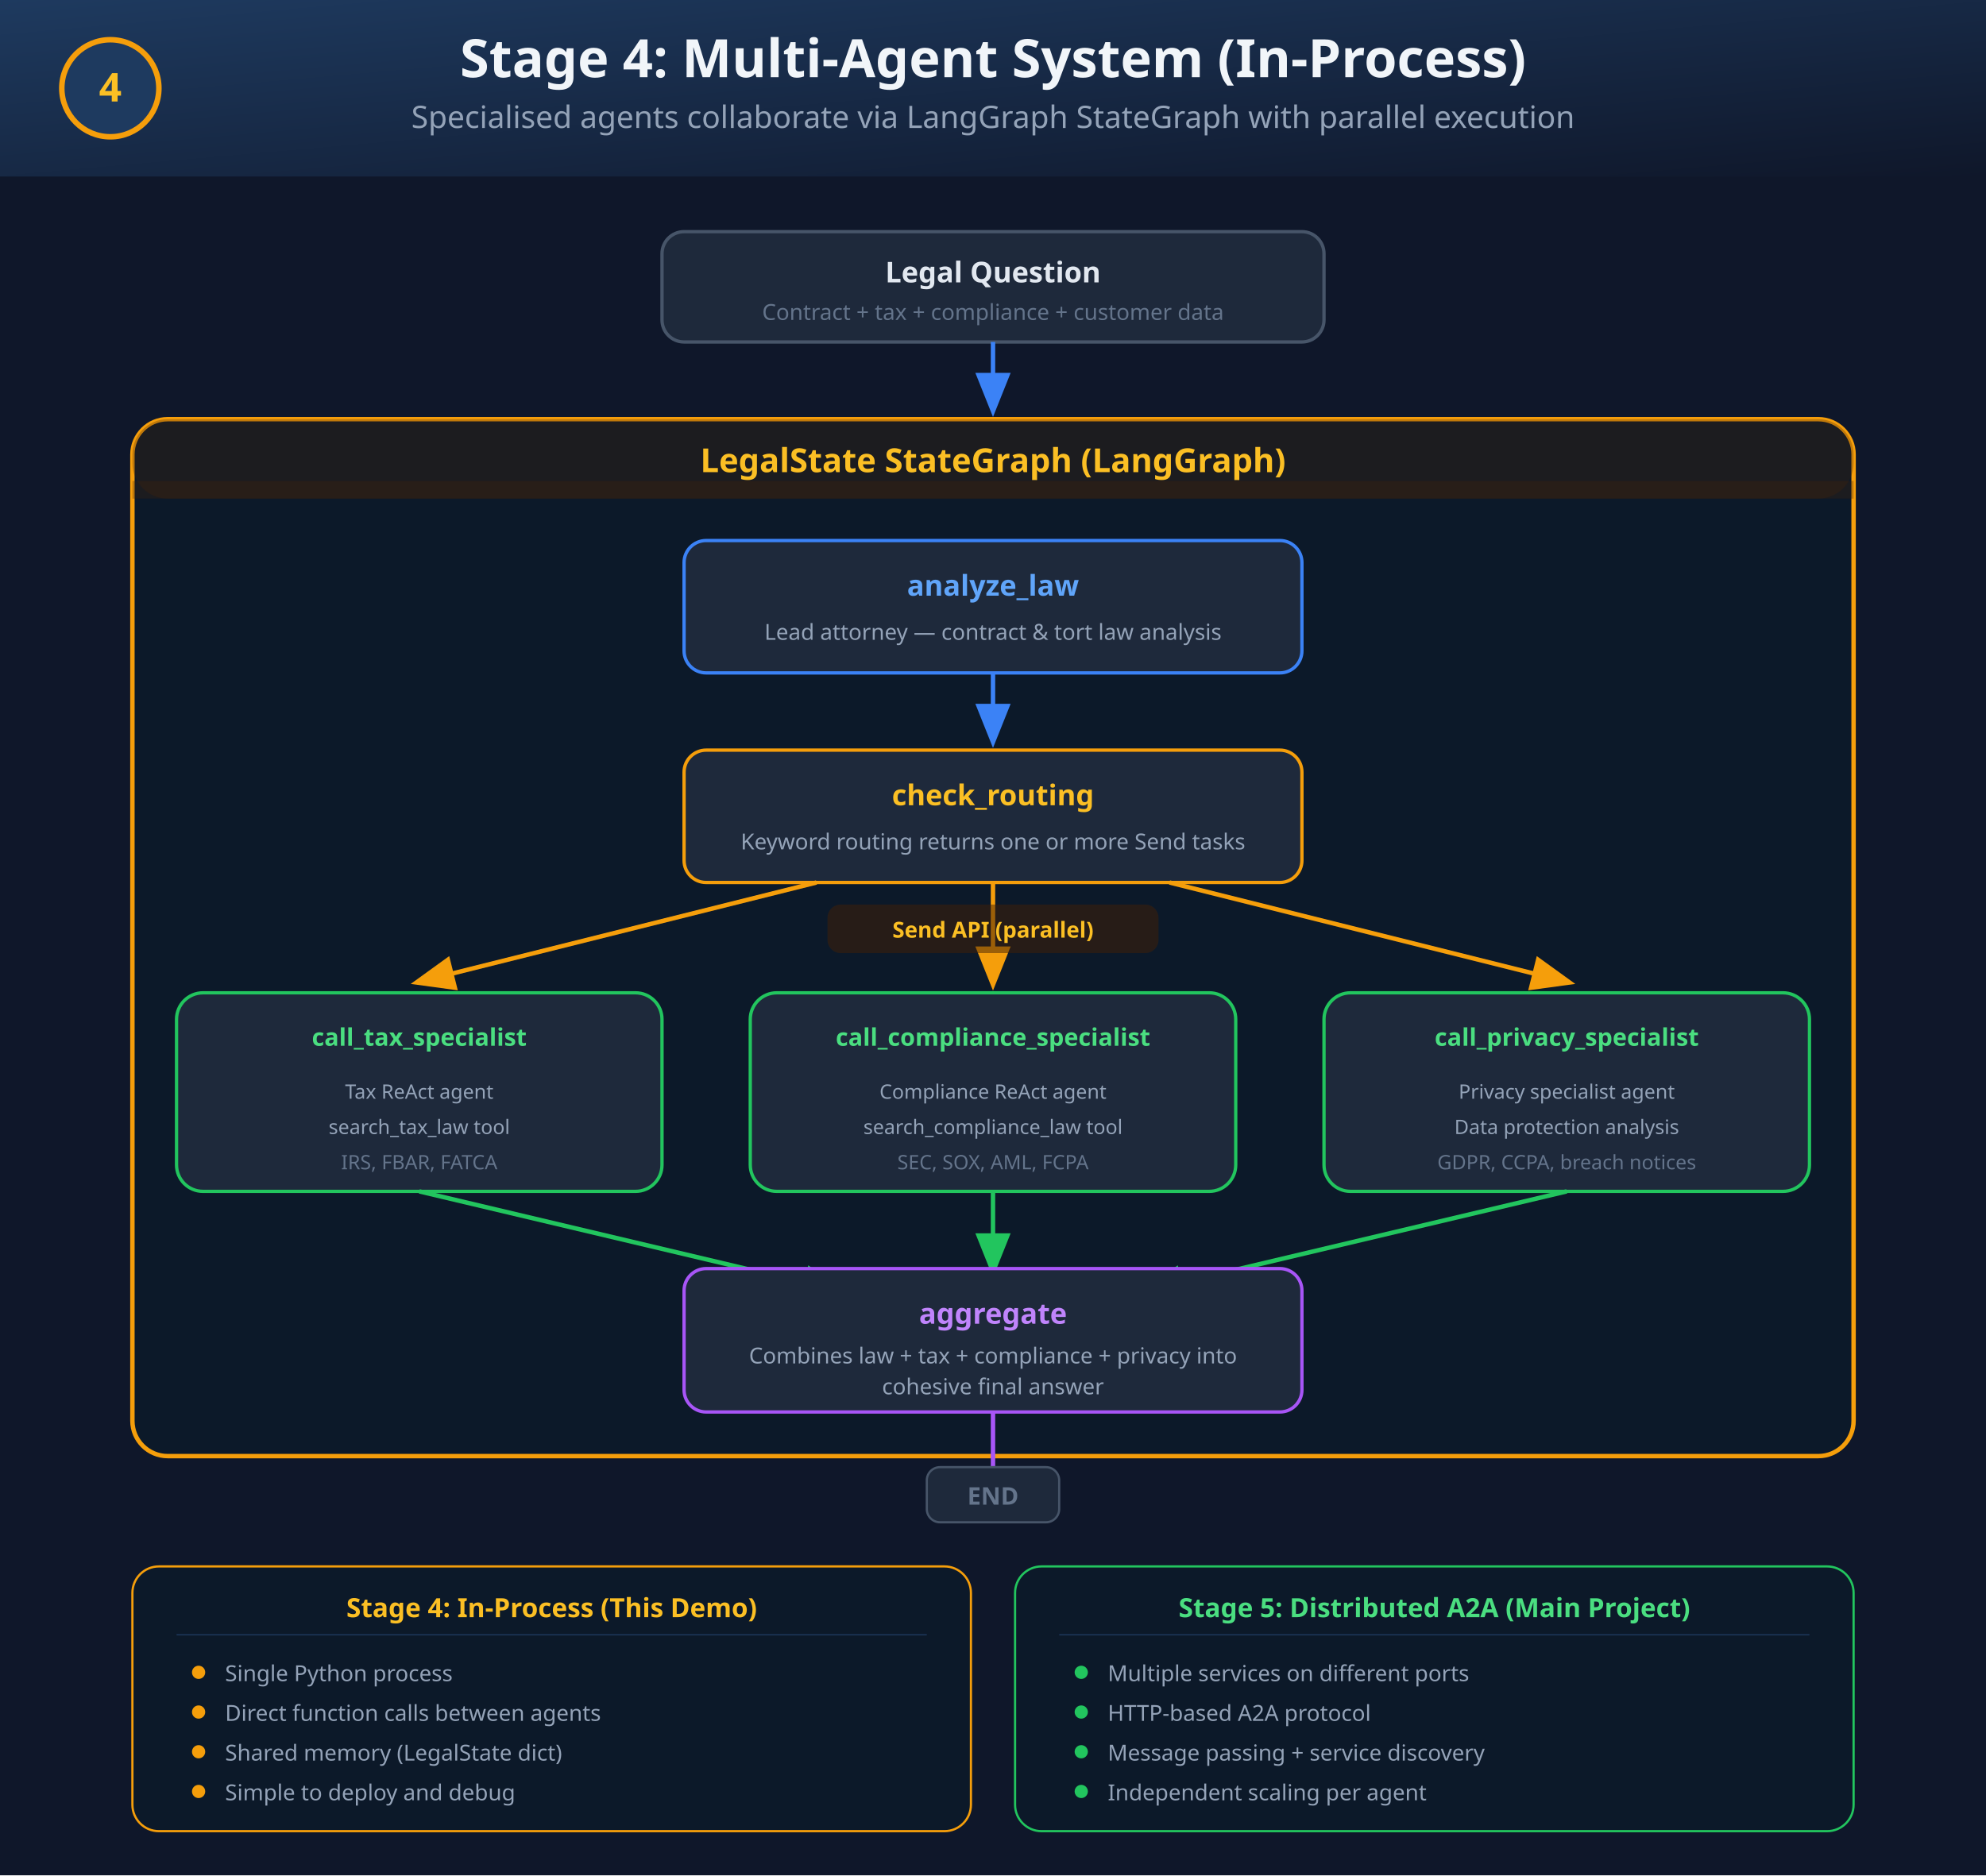
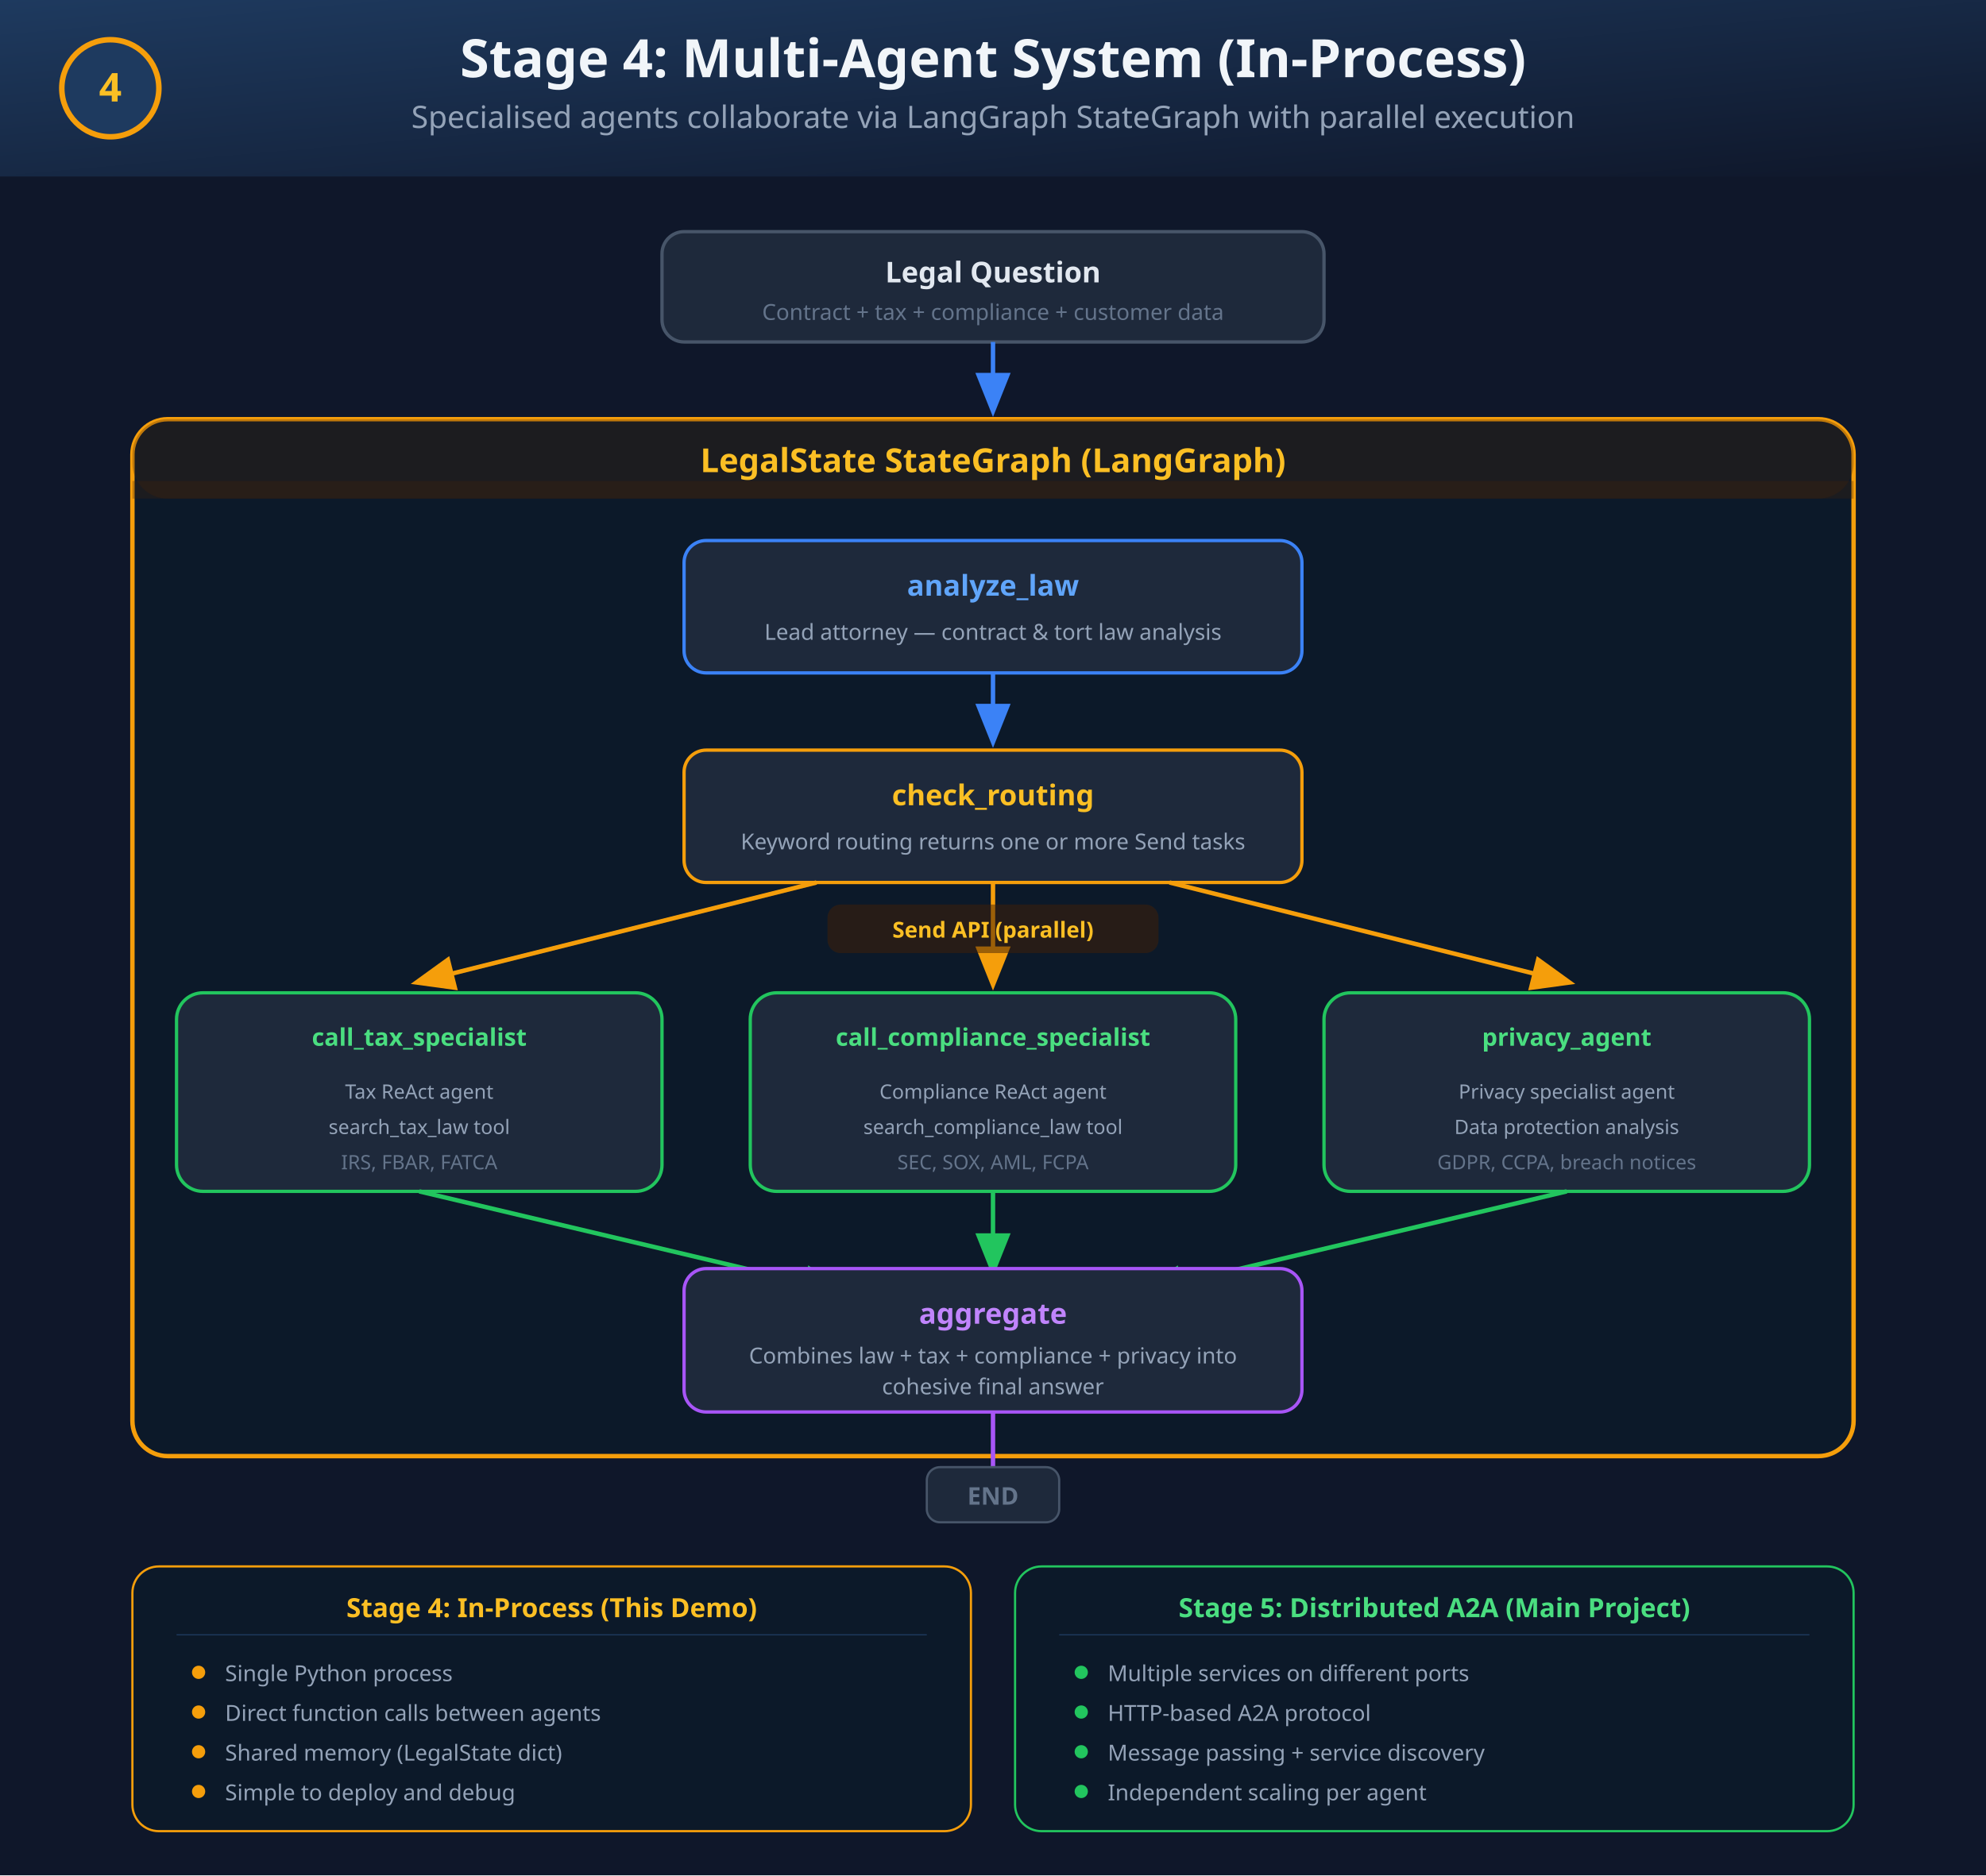
<svg xmlns="http://www.w3.org/2000/svg" viewBox="0 0 900 850" font-family="'Segoe UI', system-ui, sans-serif">
  <defs>
    <linearGradient id="heroGrad" x1="0" y1="0" x2="1" y2="1">
      <stop offset="0%" stop-color="#1e3a5f" />
      <stop offset="100%" stop-color="#0f172a" />
    </linearGradient>
    <marker id="arrow" markerWidth="10" markerHeight="10" refX="8" refY="4" orient="auto">
      <path d="M0,0 L0,8 L10,4 z" fill="#3b82f6" />
    </marker>
    <marker id="arrowAmber" markerWidth="10" markerHeight="10" refX="8" refY="4" orient="auto">
      <path d="M0,0 L0,8 L10,4 z" fill="#f59e0b" />
    </marker>
    <marker id="arrowGreen" markerWidth="10" markerHeight="10" refX="8" refY="4" orient="auto">
      <path d="M0,0 L0,8 L10,4 z" fill="#22c55e" />
    </marker>
  </defs>
  <rect width="900" height="850" fill="#0f172a" />
  <rect x="0" y="0" width="900" height="80" fill="url(#heroGrad)" />
  <text x="450" y="35" text-anchor="middle" font-size="24" font-weight="700" fill="#f1f5f9">Stage 4: Multi-Agent System (In-Process)</text>
  <text x="450" y="58" text-anchor="middle" font-size="14" fill="#94a3b8">Specialised agents collaborate via LangGraph StateGraph with parallel execution</text>
  <circle cx="50" cy="40" r="22" fill="#1e3a5f" stroke="#f59e0b" stroke-width="2.5" />
  <text x="50" y="46" text-anchor="middle" font-size="18" font-weight="800" fill="#fbbf24">4</text>
  <rect x="300" y="105" width="300" height="50" rx="10" fill="#1e293b" stroke="#475569" stroke-width="1.5" />
  <text x="450" y="128" text-anchor="middle" font-size="13" font-weight="600" fill="#e2e8f0">Legal Question</text>
  <text x="450" y="145" text-anchor="middle" font-size="10" fill="#64748b">Contract + tax + compliance + customer data</text>
  <line x1="450" y1="155" x2="450" y2="185" stroke="#3b82f6" stroke-width="2" marker-end="url(#arrow)" />
  <rect x="60" y="190" width="780" height="470" rx="16" fill="#0c1929" stroke="#f59e0b" stroke-width="2" />
  <rect x="60" y="190" width="780" height="36" rx="16" fill="#422006" opacity="0.3" />
  <rect x="60" y="218" width="780" height="8" fill="#422006" opacity="0.3" />
  <text x="450" y="214" text-anchor="middle" font-size="15" font-weight="700" fill="#fbbf24">LegalState StateGraph (LangGraph)</text>
  <rect x="310" y="245" width="280" height="60" rx="10" fill="#1e293b" stroke="#3b82f6" stroke-width="1.5" />
  <text x="450" y="270" text-anchor="middle" font-size="13" font-weight="700" fill="#60a5fa">analyze_law</text>
  <text x="450" y="290" text-anchor="middle" font-size="10" fill="#94a3b8">Lead attorney — contract &amp; tort law analysis</text>
  <line x1="450" y1="305" x2="450" y2="335" stroke="#3b82f6" stroke-width="2" marker-end="url(#arrow)" />
  <rect x="310" y="340" width="280" height="60" rx="10" fill="#1e293b" stroke="#f59e0b" stroke-width="1.5" />
  <text x="450" y="365" text-anchor="middle" font-size="13" font-weight="700" fill="#fbbf24">check_routing</text>
  <text x="450" y="385" text-anchor="middle" font-size="10" fill="#94a3b8">Keyword routing returns one or more Send tasks</text>
  <line x1="370" y1="400" x2="190" y2="445" stroke="#f59e0b" stroke-width="2" marker-end="url(#arrowAmber)" />
  <line x1="450" y1="400" x2="450" y2="445" stroke="#f59e0b" stroke-width="2" marker-end="url(#arrowAmber)" />
  <line x1="530" y1="400" x2="710" y2="445" stroke="#f59e0b" stroke-width="2" marker-end="url(#arrowAmber)" />
  <rect x="375" y="410" width="150" height="22" rx="6" fill="#422006" opacity="0.5" />
  <text x="450" y="425" text-anchor="middle" font-size="10" font-weight="600" fill="#fbbf24">Send API (parallel)</text>
  <rect x="80" y="450" width="220" height="90" rx="12" fill="#1e293b" stroke="#22c55e" stroke-width="1.5" />
  <text x="190" y="474" text-anchor="middle" font-size="11" font-weight="700" fill="#4ade80">call_tax_specialist</text>
  <text x="190" y="498" text-anchor="middle" font-size="9" fill="#94a3b8">Tax ReAct agent</text>
  <text x="190" y="514" text-anchor="middle" font-size="9" fill="#94a3b8">search_tax_law tool</text>
  <text x="190" y="530" text-anchor="middle" font-size="9" fill="#64748b">IRS, FBAR, FATCA</text>
  <rect x="340" y="450" width="220" height="90" rx="12" fill="#1e293b" stroke="#22c55e" stroke-width="1.5" />
  <text x="450" y="474" text-anchor="middle" font-size="11" font-weight="700" fill="#4ade80">call_compliance_specialist</text>
  <text x="450" y="498" text-anchor="middle" font-size="9" fill="#94a3b8">Compliance ReAct agent</text>
  <text x="450" y="514" text-anchor="middle" font-size="9" fill="#94a3b8">search_compliance_law tool</text>
  <text x="450" y="530" text-anchor="middle" font-size="9" fill="#64748b">SEC, SOX, AML, FCPA</text>
  <rect x="600" y="450" width="220" height="90" rx="12" fill="#1e293b" stroke="#22c55e" stroke-width="1.5" />
-   <text x="710" y="474" text-anchor="middle" font-size="11" font-weight="700" fill="#4ade80">call_privacy_specialist</text>
+   <text x="710" y="474" text-anchor="middle" font-size="11" font-weight="700" fill="#4ade80">privacy_agent</text>
  <text x="710" y="498" text-anchor="middle" font-size="9" fill="#94a3b8">Privacy specialist agent</text>
  <text x="710" y="514" text-anchor="middle" font-size="9" fill="#94a3b8">Data protection analysis</text>
  <text x="710" y="530" text-anchor="middle" font-size="9" fill="#64748b">GDPR, CCPA, breach notices</text>
  <line x1="190" y1="540" x2="380" y2="585" stroke="#22c55e" stroke-width="2" marker-end="url(#arrowGreen)" />
  <line x1="450" y1="540" x2="450" y2="575" stroke="#22c55e" stroke-width="2" marker-end="url(#arrowGreen)" />
  <line x1="710" y1="540" x2="520" y2="585" stroke="#22c55e" stroke-width="2" marker-end="url(#arrowGreen)" />
  <rect x="310" y="575" width="280" height="65" rx="10" fill="#1e293b" stroke="#a855f7" stroke-width="1.5" />
  <text x="450" y="600" text-anchor="middle" font-size="13" font-weight="700" fill="#c084fc">aggregate</text>
  <text x="450" y="618" text-anchor="middle" font-size="10" fill="#94a3b8">Combines law + tax + compliance + privacy into</text>
  <text x="450" y="632" text-anchor="middle" font-size="10" fill="#94a3b8">cohesive final answer</text>
  <line x1="450" y1="640" x2="450" y2="665" stroke="#a855f7" stroke-width="2" />
  <rect x="420" y="665" width="60" height="25" rx="6" fill="#1e293b" stroke="#475569" stroke-width="1" />
  <text x="450" y="682" text-anchor="middle" font-size="11" font-weight="700" fill="#64748b">END</text>
  <rect x="60" y="710" width="380" height="120" rx="12" fill="#0c1929" stroke="#f59e0b" stroke-width="1" />
  <text x="250" y="733" text-anchor="middle" font-size="12" font-weight="700" fill="#fbbf24">Stage 4: In-Process (This Demo)</text>
  <line x1="80" y1="741" x2="420" y2="741" stroke="#1e3a5f" stroke-width="0.5" />
  <circle cx="90" cy="758" r="3" fill="#f59e0b" />
  <text x="102" y="762" font-size="10" fill="#94a3b8">Single Python process</text>
  <circle cx="90" cy="776" r="3" fill="#f59e0b" />
  <text x="102" y="780" font-size="10" fill="#94a3b8">Direct function calls between agents</text>
  <circle cx="90" cy="794" r="3" fill="#f59e0b" />
  <text x="102" y="798" font-size="10" fill="#94a3b8">Shared memory (LegalState dict)</text>
  <circle cx="90" cy="812" r="3" fill="#f59e0b" />
  <text x="102" y="816" font-size="10" fill="#94a3b8">Simple to deploy and debug</text>
  <rect x="460" y="710" width="380" height="120" rx="12" fill="#0c1929" stroke="#22c55e" stroke-width="1" />
  <text x="650" y="733" text-anchor="middle" font-size="12" font-weight="700" fill="#4ade80">Stage 5: Distributed A2A (Main Project)</text>
  <line x1="480" y1="741" x2="820" y2="741" stroke="#1e3a5f" stroke-width="0.5" />
  <circle cx="490" cy="758" r="3" fill="#22c55e" />
  <text x="502" y="762" font-size="10" fill="#94a3b8">Multiple services on different ports</text>
  <circle cx="490" cy="776" r="3" fill="#22c55e" />
  <text x="502" y="780" font-size="10" fill="#94a3b8">HTTP-based A2A protocol</text>
  <circle cx="490" cy="794" r="3" fill="#22c55e" />
  <text x="502" y="798" font-size="10" fill="#94a3b8">Message passing + service discovery</text>
  <circle cx="490" cy="812" r="3" fill="#22c55e" />
  <text x="502" y="816" font-size="10" fill="#94a3b8">Independent scaling per agent</text>
</svg>
